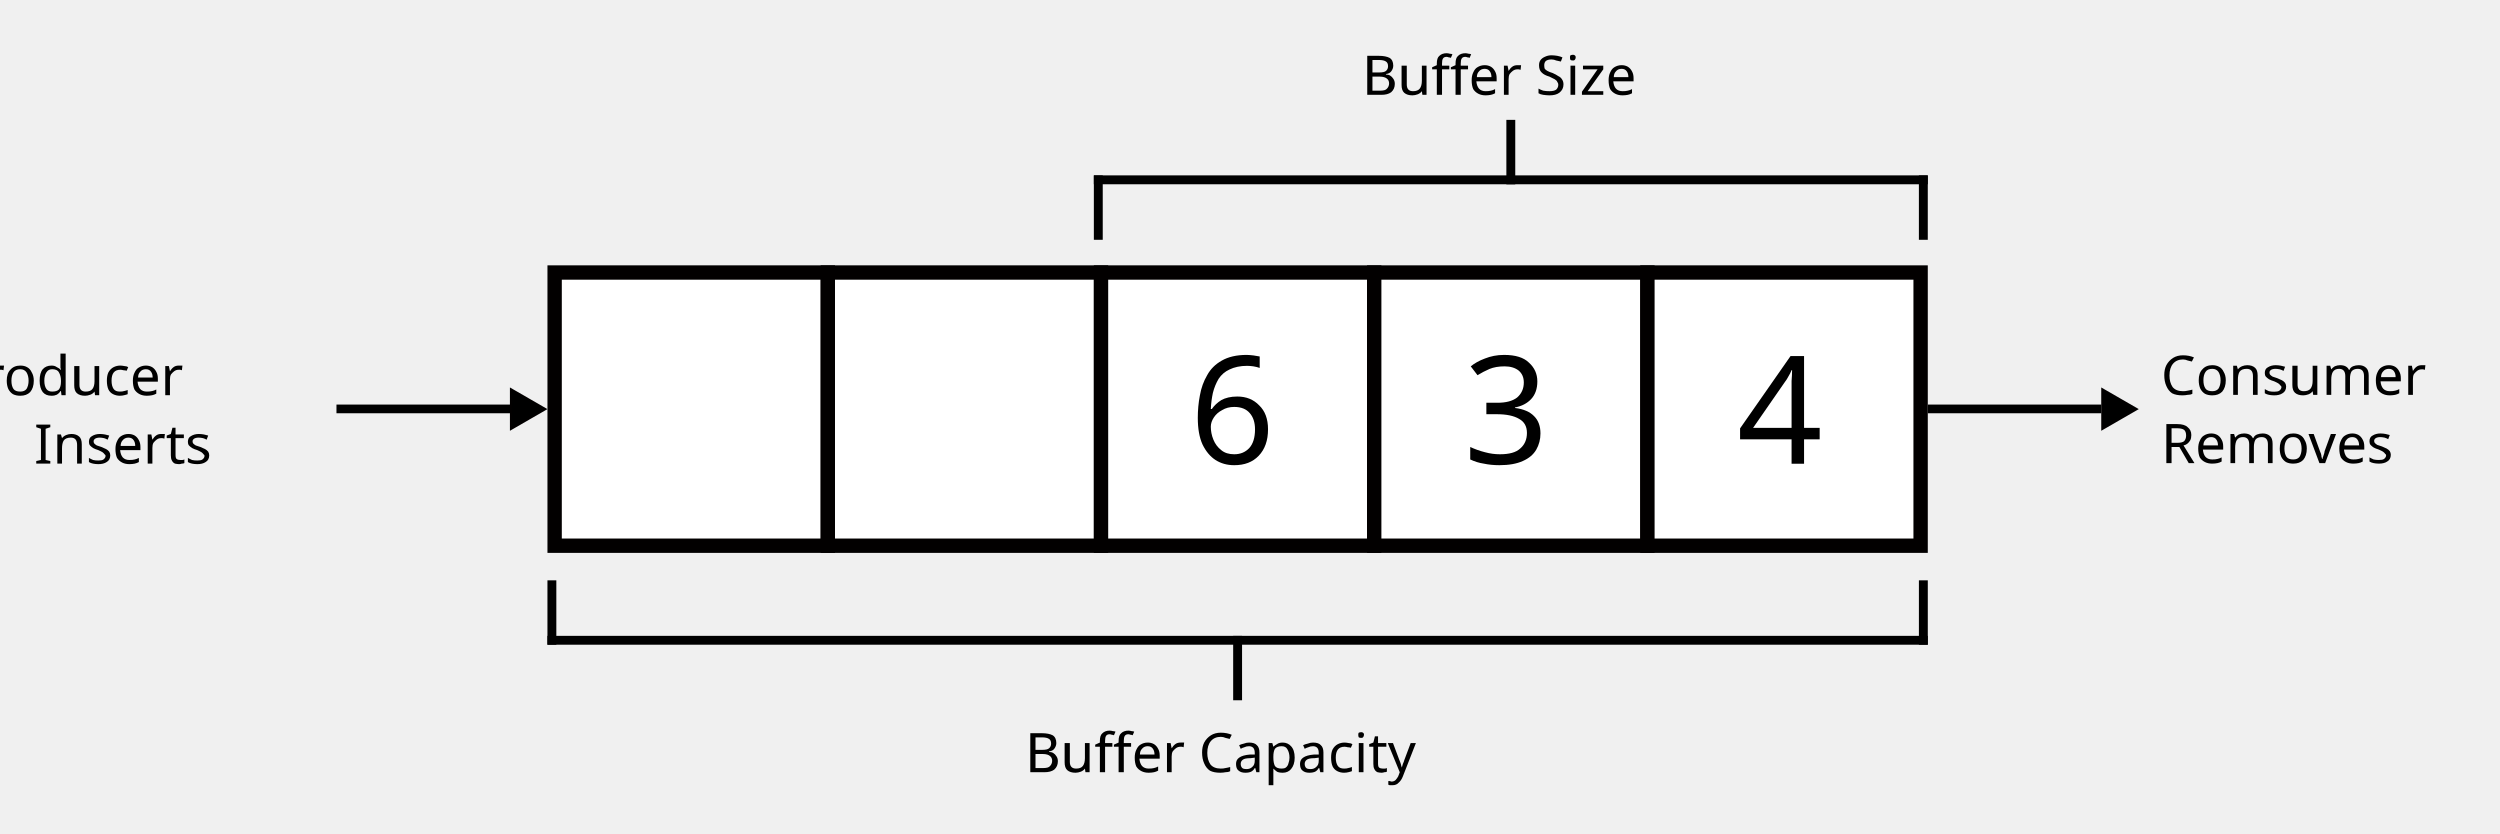
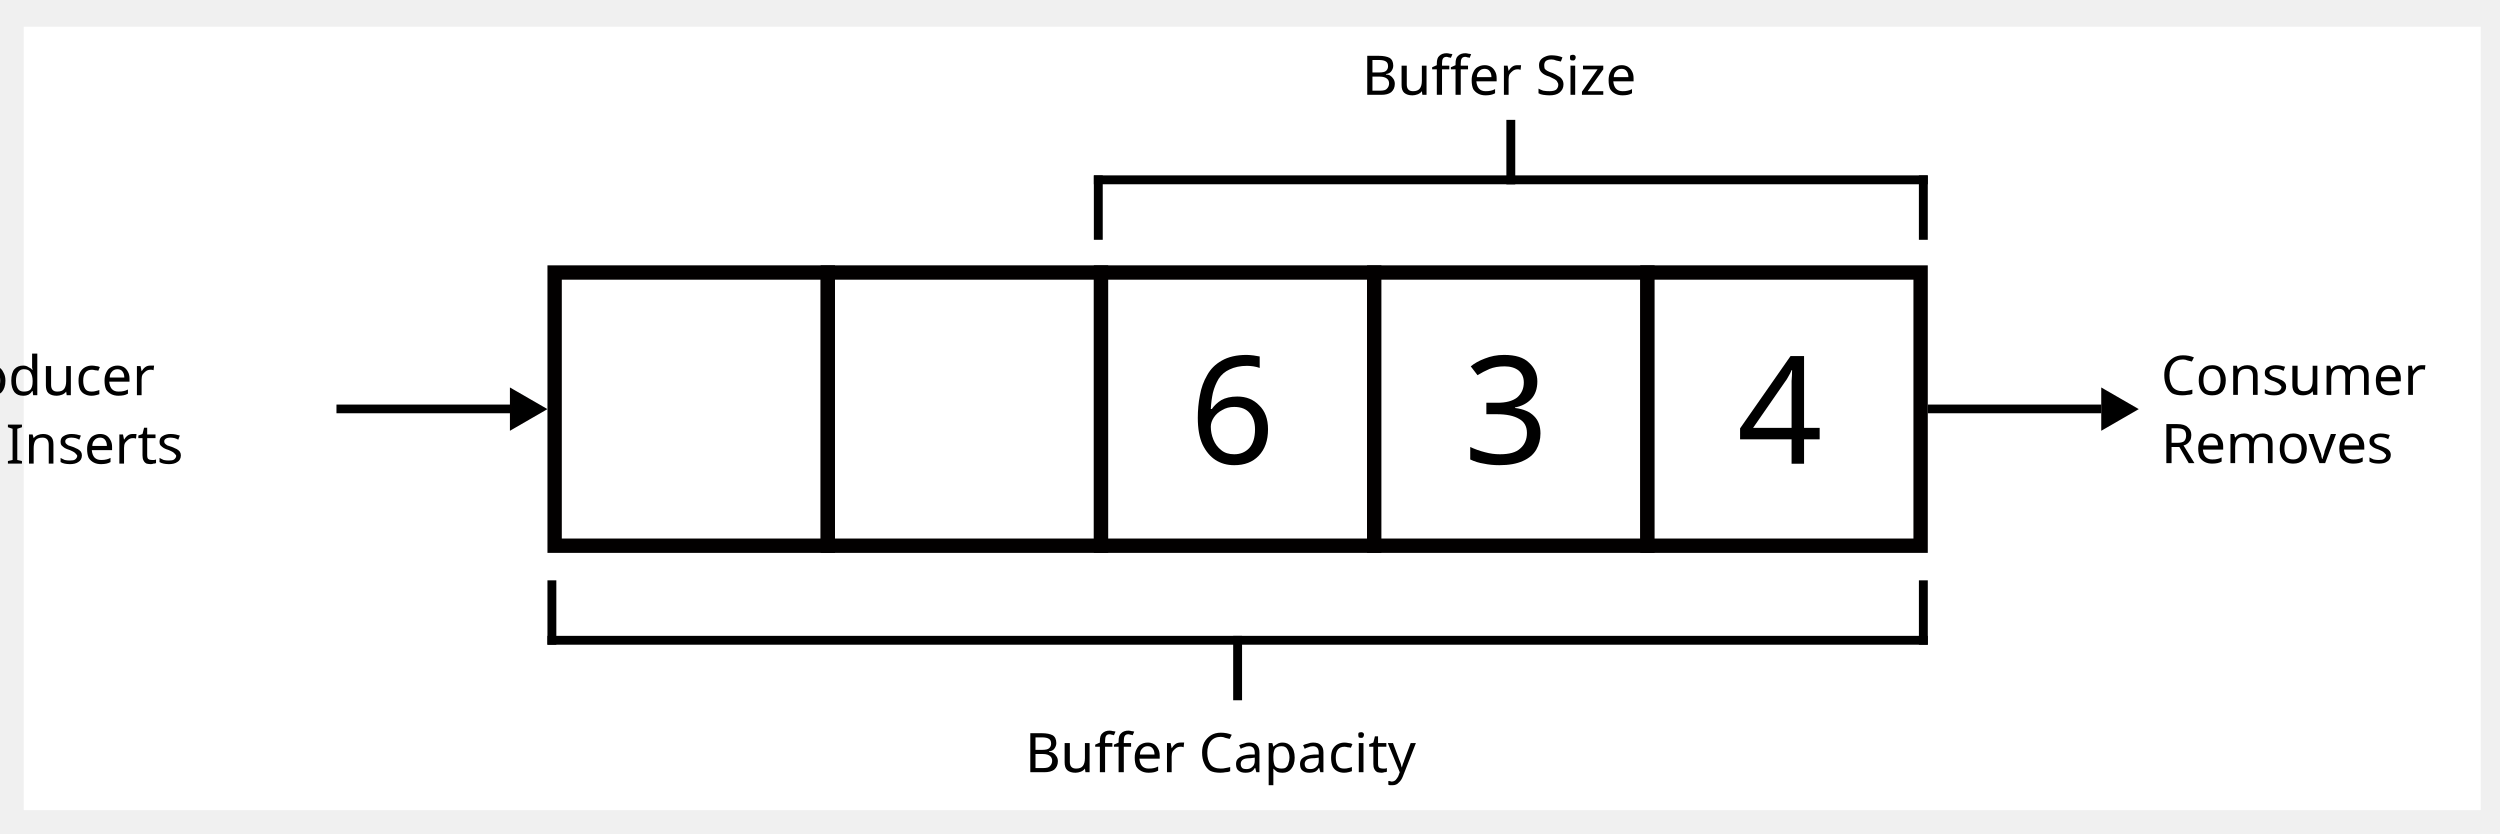
- <svg xmlns="http://www.w3.org/2000/svg" id="svg8" version="1.1" viewBox="0 0 210 70" height="70mm" width="210mm">
+ <svg xmlns="http://www.w3.org/2000/svg" width="210mm" height="70mm" viewBox="0 0 210 70" version="1.1" id="svg8">
  <defs id="defs2" />
  <g id="layer1">
-     <g transform="matrix(2.79643,0,0,2.79643,-163.0685,-158.7935)" id="g6269">
-       <g id="g5945">
-         <g transform="matrix(0.2872241,0,0,0.2872241,66.29455,50.03287)" id="g5910">
-           <rect style="fill:#ffffff;fill-opacity:1;stroke:#020000;stroke-width:1.5;stroke-linecap:butt;stroke-miterlimit:4;stroke-dasharray:none;stroke-dashoffset:0;stroke-opacity:1" id="rect881" width="28.571" height="28.571" x="30.216" y="52.006" />
-           <rect y="52.006" x="58.787" height="28.571" width="28.571" id="rect881-9" style="fill:#ffffff;fill-opacity:1;stroke:#020000;stroke-width:1.5;stroke-linecap:butt;stroke-miterlimit:4;stroke-dasharray:none;stroke-dashoffset:0;stroke-opacity:1" />
-           <rect y="52.006" x="87.358" height="28.571" width="28.571" id="rect881-0" style="fill:#ffffff;fill-opacity:1;stroke:#020000;stroke-width:1.5;stroke-linecap:butt;stroke-miterlimit:4;stroke-dasharray:none;stroke-dashoffset:0;stroke-opacity:1" />
-           <rect style="fill:#ffffff;fill-opacity:1;stroke:#020000;stroke-width:1.5;stroke-linecap:butt;stroke-miterlimit:4;stroke-dasharray:none;stroke-dashoffset:0;stroke-opacity:1" id="rect881-0-6" width="28.571" height="28.571" x="115.93" y="52.006" />
-           <rect style="opacity:1;fill:#ffffff;fill-opacity:1;stroke:#020000;stroke-width:1.5;stroke-linecap:butt;stroke-miterlimit:4;stroke-dasharray:none;stroke-dashoffset:0;stroke-opacity:1" id="rect881-0-4" width="28.571" height="28.571" x="144.501" y="52.006" />
+     <g id="g1134">
+       <rect style="fill:#ffffff;fill-opacity:1;stroke:none;stroke-width:0.506;stroke-miterlimit:4;stroke-dasharray:none;stroke-opacity:1" id="rect1087" width="206.387" height="65.805" x="1.994" y="2.244" />
+       <g transform="matrix(2.79643,0,0,2.79643,-163.0685,-158.7935)" id="g6269">
+         <g id="g5945">
+           <g transform="matrix(0.2872241,0,0,0.2872241,66.29455,50.03287)" id="g5910">
+             <rect style="fill:#ffffff;fill-opacity:1;stroke:#020000;stroke-width:1.5;stroke-linecap:butt;stroke-miterlimit:4;stroke-dasharray:none;stroke-dashoffset:0;stroke-opacity:1" id="rect881" width="28.571" height="28.571" x="30.216" y="52.006" />
+             <rect y="52.006" x="58.787" height="28.571" width="28.571" id="rect881-9" style="fill:#ffffff;fill-opacity:1;stroke:#020000;stroke-width:1.5;stroke-linecap:butt;stroke-miterlimit:4;stroke-dasharray:none;stroke-dashoffset:0;stroke-opacity:1" />
+             <rect y="52.006" x="87.358" height="28.571" width="28.571" id="rect881-0" style="fill:#ffffff;fill-opacity:1;stroke:#020000;stroke-width:1.5;stroke-linecap:butt;stroke-miterlimit:4;stroke-dasharray:none;stroke-dashoffset:0;stroke-opacity:1" />
+             <rect style="fill:#ffffff;fill-opacity:1;stroke:#020000;stroke-width:1.5;stroke-linecap:butt;stroke-miterlimit:4;stroke-dasharray:none;stroke-dashoffset:0;stroke-opacity:1" id="rect881-0-6" width="28.571" height="28.571" x="115.93" y="52.006" />
+             <rect style="opacity:1;fill:#ffffff;fill-opacity:1;stroke:#020000;stroke-width:1.5;stroke-linecap:butt;stroke-miterlimit:4;stroke-dasharray:none;stroke-dashoffset:0;stroke-opacity:1" id="rect881-0-4" width="28.571" height="28.571" x="144.501" y="52.006" />
+           </g>
+           <g transform="matrix(0.2872241,0,0,0.2872241,66.14817,49.67119)" id="g5903">
+             <path d="m 215.875,88.063 -14.335,-5.71 -14.335,-5.71 12.113,-9.56 12.113,-9.56 2.222,15.27 z" style="fill:#000000;fill-opacity:1;stroke:#020000;stroke-width:1.5;stroke-linecap:butt;stroke-miterlimit:4;stroke-dasharray:none;stroke-dashoffset:0;stroke-opacity:1" id="path5877" transform="matrix(-0.1340587,-0.01948154,0.01948154,-0.1340587,219.7979,81.47203)" />
+             <rect style="fill:#000000;fill-opacity:1;stroke:#000000;stroke-width:0.487;stroke-linecap:butt;stroke-miterlimit:4;stroke-dasharray:none;stroke-dashoffset:0;stroke-opacity:1" id="rect5887" width="17.661" height="0.422" x="174.576" y="67.319" />
+           </g>
+           <g id="g5903-1" transform="matrix(0.2872241,0,0,0.2872241,18.34757,49.67119)">
+             <path transform="matrix(-0.1340587,-0.01948154,0.01948154,-0.1340587,219.7979,81.47203)" id="path5877-6" style="fill:#000000;fill-opacity:1;stroke:#020000;stroke-width:1.5;stroke-linecap:butt;stroke-miterlimit:4;stroke-dasharray:none;stroke-dashoffset:0;stroke-opacity:1" d="m 215.875,88.063 -14.335,-5.71 -14.335,-5.71 12.113,-9.56 12.113,-9.56 2.222,15.27 z" />
+             <rect y="67.319" x="174.576" height="0.422" width="17.661" id="rect5887-6" style="fill:#000000;fill-opacity:1;stroke:#000000;stroke-width:0.487;stroke-linecap:butt;stroke-miterlimit:4;stroke-dasharray:none;stroke-dashoffset:0;stroke-opacity:1" />
+           </g>
        </g>
-         <g transform="matrix(0.2872241,0,0,0.2872241,66.14817,49.67119)" id="g5903">
-           <path d="m 215.875,88.063 -14.335,-5.71 -14.335,-5.71 12.113,-9.56 12.113,-9.56 2.222,15.27 z" style="fill:#000000;fill-opacity:1;stroke:#020000;stroke-width:1.5;stroke-linecap:butt;stroke-miterlimit:4;stroke-dasharray:none;stroke-dashoffset:0;stroke-opacity:1" id="path5877" transform="matrix(-0.1340587,-0.01948154,0.01948154,-0.1340587,219.7979,81.47203)" />
-           <rect style="fill:#000000;fill-opacity:1;stroke:#000000;stroke-width:0.487;stroke-linecap:butt;stroke-miterlimit:4;stroke-dasharray:none;stroke-dashoffset:0;stroke-opacity:1" id="rect5887" width="17.661" height="0.422" x="174.576" y="67.319" />
+         <text xml:space="preserve" style="font-style:normal;font-variant:normal;font-weight:normal;font-stretch:normal;font-size:1.636px;line-height:1.25;font-family:Sagar;-inkscape-font-specification:'Sagar, Normal';font-variant-ligatures:normal;font-variant-caps:normal;font-variant-numeric:normal;font-variant-east-asian:normal;fill:#000000;fill-opacity:1;stroke:none;stroke-width:0.068" x="123.231" y="68.642" id="text5949">
+           <tspan id="tspan5951" x="123.231" y="68.642" style="stroke-width:0.068">Consumer</tspan>
+           <tspan id="tspan5953" x="123.231" y="70.695" style="stroke-width:0.068">Removes</tspan>
+         </text>
+         <text id="text5949-0" y="68.657" x="67.634" style="font-style:normal;font-variant:normal;font-weight:normal;font-stretch:normal;font-size:1.636px;line-height:1.25;font-family:Sagar;-inkscape-font-specification:'Sagar, Normal';font-variant-ligatures:normal;font-variant-caps:normal;font-variant-numeric:normal;font-variant-east-asian:normal;fill:#000000;fill-opacity:1;stroke:none;stroke-width:0.068" xml:space="preserve">
+           <tspan style="text-align:end;text-anchor:end;stroke-width:0.068" y="68.657" x="67.634" id="tspan5953-7">Producer</tspan>
+           <tspan style="text-align:end;text-anchor:end;stroke-width:0.068" y="70.71" x="67.634" id="tspan5978">Inserts</tspan>
+         </text>
+         <text xml:space="preserve" style="font-style:normal;font-variant:normal;font-weight:normal;font-stretch:normal;font-size:4.497px;line-height:1.25;font-family:sans-serif;-inkscape-font-specification:'sans-serif, Normal';font-variant-ligatures:normal;font-variant-caps:normal;font-variant-numeric:normal;font-variant-east-asian:normal;fill:#000000;fill-opacity:1;stroke:none;stroke-width:0.675" x="110.488" y="70.713" id="text5982">
+           <tspan id="tspan5980" x="110.488" y="70.713" style="font-style:normal;font-variant:normal;font-weight:normal;font-stretch:normal;font-size:4.497px;font-family:sans-serif;-inkscape-font-specification:'sans-serif, Normal';font-variant-ligatures:normal;font-variant-caps:normal;font-variant-numeric:normal;font-variant-east-asian:normal;stroke-width:0.675">4</tspan>
+         </text>
+         <text id="text5982-9" y="70.711" x="102.274" style="font-style:normal;font-variant:normal;font-weight:normal;font-stretch:normal;font-size:4.497px;line-height:1.25;font-family:sans-serif;-inkscape-font-specification:'sans-serif, Normal';font-variant-ligatures:normal;font-variant-caps:normal;font-variant-numeric:normal;font-variant-east-asian:normal;fill:#000000;fill-opacity:1;stroke:none;stroke-width:0.675" xml:space="preserve">
+           <tspan style="font-style:normal;font-variant:normal;font-weight:normal;font-stretch:normal;font-size:4.497px;font-family:sans-serif;-inkscape-font-specification:'sans-serif, Normal';font-variant-ligatures:normal;font-variant-caps:normal;font-variant-numeric:normal;font-variant-east-asian:normal;stroke-width:0.675" y="70.711" x="102.274" id="tspan5980-1">3</tspan>
+         </text>
+         <text id="text5982-3" y="70.711" x="94.043" style="font-style:normal;font-variant:normal;font-weight:normal;font-stretch:normal;font-size:4.497px;line-height:1.25;font-family:sans-serif;-inkscape-font-specification:'sans-serif, Normal';font-variant-ligatures:normal;font-variant-caps:normal;font-variant-numeric:normal;font-variant-east-asian:normal;fill:#000000;fill-opacity:1;stroke:none;stroke-width:0.675" xml:space="preserve">
+           <tspan style="font-style:normal;font-variant:normal;font-weight:normal;font-stretch:normal;font-size:4.497px;font-family:sans-serif;-inkscape-font-specification:'sans-serif, Normal';font-variant-ligatures:normal;font-variant-caps:normal;font-variant-numeric:normal;font-variant-east-asian:normal;stroke-width:0.675" y="70.711" x="94.043" id="tspan5980-2">6</tspan>
+         </text>
+         <text id="text5949-4" y="79.981" x="89.105" style="font-style:normal;font-variant:normal;font-weight:normal;font-stretch:normal;font-size:1.636px;line-height:1.25;font-family:Sagar;-inkscape-font-specification:'Sagar, Normal';font-variant-ligatures:normal;font-variant-caps:normal;font-variant-numeric:normal;font-variant-east-asian:normal;fill:#000000;fill-opacity:1;stroke:none;stroke-width:0.068" xml:space="preserve">
+           <tspan style="stroke-width:0.068" y="79.981" x="89.105" id="tspan5953-3">Buffer Capacity</tspan>
+         </text>
+         <text xml:space="preserve" style="font-style:normal;font-variant:normal;font-weight:normal;font-stretch:normal;font-size:1.636px;line-height:1.25;font-family:Sagar;-inkscape-font-specification:'Sagar, Normal';font-variant-ligatures:normal;font-variant-caps:normal;font-variant-numeric:normal;font-variant-east-asian:normal;fill:#000000;fill-opacity:1;stroke:none;stroke-width:0.068" x="99.225" y="59.633" id="text5949-4-3">
+           <tspan x="99.225" y="59.633" style="stroke-width:0.068" id="tspan6051">Buffer Size</tspan>
+         </text>
+         <g id="g6143" transform="translate(-0.1721078)">
+           <g transform="translate(-3.354592,-2.022286)" id="g6120">
+             <g id="g6114" transform="translate(5.402592,2.018102)">
+               <rect style="fill:#000000;fill-opacity:1;stroke:#000000;stroke-width:0.227;stroke-linecap:butt;stroke-miterlimit:4;stroke-dasharray:none;stroke-dashoffset:0;stroke-opacity:1" id="rect5887-2" width="41.236" height="0.039" x="72.995" y="76.002" />
+               <rect transform="rotate(-90)" y="72.931" x="-76.106" height="0.168" width="1.836" id="rect5887-2-0" style="fill:#000000;fill-opacity:1;stroke:#000000;stroke-width:0.099;stroke-linecap:butt;stroke-miterlimit:4;stroke-dasharray:none;stroke-dashoffset:0;stroke-opacity:1" />
+             </g>
+             <rect transform="rotate(-90)" y="119.53" x="-78.124" height="0.168" width="1.836" id="rect5887-2-0-4" style="fill:#000000;fill-opacity:1;stroke:#000000;stroke-width:0.099;stroke-linecap:butt;stroke-miterlimit:4;stroke-dasharray:none;stroke-dashoffset:0;stroke-opacity:1" />
+           </g>
+           <rect style="fill:#000000;fill-opacity:1;stroke:#000000;stroke-width:0.099;stroke-linecap:butt;stroke-miterlimit:4;stroke-dasharray:none;stroke-dashoffset:0;stroke-opacity:1" id="rect5887-2-0-4-8" width="1.836" height="0.168" x="-77.77" y="95.577" transform="rotate(-90)" />
        </g>
-         <g id="g5903-1" transform="matrix(0.2872241,0,0,0.2872241,18.34757,49.67119)">
-           <path transform="matrix(-0.1340587,-0.01948154,0.01948154,-0.1340587,219.7979,81.47203)" id="path5877-6" style="fill:#000000;fill-opacity:1;stroke:#020000;stroke-width:1.5;stroke-linecap:butt;stroke-miterlimit:4;stroke-dasharray:none;stroke-dashoffset:0;stroke-opacity:1" d="m 215.875,88.063 -14.335,-5.71 -14.335,-5.71 12.113,-9.56 12.113,-9.56 2.222,15.27 z" />
-           <rect y="67.319" x="174.576" height="0.422" width="17.661" id="rect5887-6" style="fill:#000000;fill-opacity:1;stroke:#000000;stroke-width:0.487;stroke-linecap:butt;stroke-miterlimit:4;stroke-dasharray:none;stroke-dashoffset:0;stroke-opacity:1" />
+         <g id="g6206" transform="translate(6.690312,0.1889881)">
+           <g transform="translate(-7.53828)" id="g6198">
+             <g id="g6192" transform="translate(-0.6682243)">
+               <rect transform="scale(-1)" y="-62.025" x="-117.631" height="0.056" width="24.839" id="rect5887-2-03" style="fill:#000000;fill-opacity:1;stroke:#000000;stroke-width:0.211;stroke-linecap:butt;stroke-miterlimit:4;stroke-dasharray:none;stroke-dashoffset:0;stroke-opacity:1" />
+               <rect style="fill:#000000;fill-opacity:1;stroke:#000000;stroke-width:0.099;stroke-linecap:butt;stroke-miterlimit:4;stroke-dasharray:none;stroke-dashoffset:0;stroke-opacity:1" id="rect5887-2-0-7" width="1.836" height="0.168" x="61.913" y="-117.687" transform="rotate(90)" />
+             </g>
+             <rect style="fill:#000000;fill-opacity:1;stroke:#000000;stroke-width:0.099;stroke-linecap:butt;stroke-miterlimit:4;stroke-dasharray:none;stroke-dashoffset:0;stroke-opacity:1" id="rect5887-2-0-4-5" width="1.836" height="0.168" x="61.913" y="-92.236" transform="rotate(90)" />
+           </g>
+           <rect transform="rotate(90)" y="-97.089" x="60.246" height="0.168" width="1.836" id="rect5887-2-0-4-8-6" style="fill:#000000;fill-opacity:1;stroke:#000000;stroke-width:0.099;stroke-linecap:butt;stroke-miterlimit:4;stroke-dasharray:none;stroke-dashoffset:0;stroke-opacity:1" />
        </g>
-       </g>
-       <text xml:space="preserve" style="font-style:normal;font-variant:normal;font-weight:normal;font-stretch:normal;font-size:1.636px;line-height:1.25;font-family:Sagar;-inkscape-font-specification:'Sagar, Normal';font-variant-ligatures:normal;font-variant-caps:normal;font-variant-numeric:normal;font-variant-east-asian:normal;fill:#000000;fill-opacity:1;stroke:none;stroke-width:0.068" x="123.231" y="68.642" id="text5949">
-         <tspan id="tspan5951" x="123.231" y="68.642" style="stroke-width:0.068">Consumer</tspan>
-         <tspan id="tspan5953" x="123.231" y="70.695" style="stroke-width:0.068">Removes</tspan>
-       </text>
-       <text id="text5949-0" y="68.657" x="67.634" style="font-style:normal;font-variant:normal;font-weight:normal;font-stretch:normal;font-size:1.636px;line-height:1.25;font-family:Sagar;-inkscape-font-specification:'Sagar, Normal';font-variant-ligatures:normal;font-variant-caps:normal;font-variant-numeric:normal;font-variant-east-asian:normal;fill:#000000;fill-opacity:1;stroke:none;stroke-width:0.068" xml:space="preserve">
-         <tspan style="text-align:end;text-anchor:end;stroke-width:0.068" y="68.657" x="67.634" id="tspan5953-7">Producer</tspan>
-         <tspan style="text-align:end;text-anchor:end;stroke-width:0.068" y="70.71" x="67.634" id="tspan5978">Inserts</tspan>
-       </text>
-       <text xml:space="preserve" style="font-style:normal;font-variant:normal;font-weight:normal;font-stretch:normal;font-size:4.497px;line-height:1.25;font-family:sans-serif;-inkscape-font-specification:'sans-serif, Normal';font-variant-ligatures:normal;font-variant-caps:normal;font-variant-numeric:normal;font-variant-east-asian:normal;fill:#000000;fill-opacity:1;stroke:none;stroke-width:0.675" x="110.488" y="70.713" id="text5982">
-         <tspan id="tspan5980" x="110.488" y="70.713" style="font-style:normal;font-variant:normal;font-weight:normal;font-stretch:normal;font-size:4.497px;font-family:sans-serif;-inkscape-font-specification:'sans-serif, Normal';font-variant-ligatures:normal;font-variant-caps:normal;font-variant-numeric:normal;font-variant-east-asian:normal;stroke-width:0.675">4</tspan>
-       </text>
-       <text id="text5982-9" y="70.711" x="102.274" style="font-style:normal;font-variant:normal;font-weight:normal;font-stretch:normal;font-size:4.497px;line-height:1.25;font-family:sans-serif;-inkscape-font-specification:'sans-serif, Normal';font-variant-ligatures:normal;font-variant-caps:normal;font-variant-numeric:normal;font-variant-east-asian:normal;fill:#000000;fill-opacity:1;stroke:none;stroke-width:0.675" xml:space="preserve">
-         <tspan style="font-style:normal;font-variant:normal;font-weight:normal;font-stretch:normal;font-size:4.497px;font-family:sans-serif;-inkscape-font-specification:'sans-serif, Normal';font-variant-ligatures:normal;font-variant-caps:normal;font-variant-numeric:normal;font-variant-east-asian:normal;stroke-width:0.675" y="70.711" x="102.274" id="tspan5980-1">3</tspan>
-       </text>
-       <text id="text5982-3" y="70.711" x="94.043" style="font-style:normal;font-variant:normal;font-weight:normal;font-stretch:normal;font-size:4.497px;line-height:1.25;font-family:sans-serif;-inkscape-font-specification:'sans-serif, Normal';font-variant-ligatures:normal;font-variant-caps:normal;font-variant-numeric:normal;font-variant-east-asian:normal;fill:#000000;fill-opacity:1;stroke:none;stroke-width:0.675" xml:space="preserve">
-         <tspan style="font-style:normal;font-variant:normal;font-weight:normal;font-stretch:normal;font-size:4.497px;font-family:sans-serif;-inkscape-font-specification:'sans-serif, Normal';font-variant-ligatures:normal;font-variant-caps:normal;font-variant-numeric:normal;font-variant-east-asian:normal;stroke-width:0.675" y="70.711" x="94.043" id="tspan5980-2">6</tspan>
-       </text>
-       <text id="text5949-4" y="79.981" x="89.105" style="font-style:normal;font-variant:normal;font-weight:normal;font-stretch:normal;font-size:1.636px;line-height:1.25;font-family:Sagar;-inkscape-font-specification:'Sagar, Normal';font-variant-ligatures:normal;font-variant-caps:normal;font-variant-numeric:normal;font-variant-east-asian:normal;fill:#000000;fill-opacity:1;stroke:none;stroke-width:0.068" xml:space="preserve">
-         <tspan style="stroke-width:0.068" y="79.981" x="89.105" id="tspan5953-3">Buffer Capacity</tspan>
-       </text>
-       <text xml:space="preserve" style="font-style:normal;font-variant:normal;font-weight:normal;font-stretch:normal;font-size:1.636px;line-height:1.25;font-family:Sagar;-inkscape-font-specification:'Sagar, Normal';font-variant-ligatures:normal;font-variant-caps:normal;font-variant-numeric:normal;font-variant-east-asian:normal;fill:#000000;fill-opacity:1;stroke:none;stroke-width:0.068" x="99.225" y="59.633" id="text5949-4-3">
-         <tspan x="99.225" y="59.633" style="stroke-width:0.068" id="tspan6051">Buffer Size</tspan>
-       </text>
-       <g id="g6143" transform="translate(-0.1721078)">
-         <g transform="translate(-3.354592,-2.022286)" id="g6120">
-           <g id="g6114" transform="translate(5.402592,2.018102)">
-             <rect style="fill:#000000;fill-opacity:1;stroke:#000000;stroke-width:0.227;stroke-linecap:butt;stroke-miterlimit:4;stroke-dasharray:none;stroke-dashoffset:0;stroke-opacity:1" id="rect5887-2" width="41.236" height="0.039" x="72.995" y="76.002" />
-             <rect transform="rotate(-90)" y="72.931" x="-76.106" height="0.168" width="1.836" id="rect5887-2-0" style="fill:#000000;fill-opacity:1;stroke:#000000;stroke-width:0.099;stroke-linecap:butt;stroke-miterlimit:4;stroke-dasharray:none;stroke-dashoffset:0;stroke-opacity:1" />
-           </g>
-           <rect transform="rotate(-90)" y="119.53" x="-78.124" height="0.168" width="1.836" id="rect5887-2-0-4" style="fill:#000000;fill-opacity:1;stroke:#000000;stroke-width:0.099;stroke-linecap:butt;stroke-miterlimit:4;stroke-dasharray:none;stroke-dashoffset:0;stroke-opacity:1" />
-         </g>
-         <rect style="fill:#000000;fill-opacity:1;stroke:#000000;stroke-width:0.099;stroke-linecap:butt;stroke-miterlimit:4;stroke-dasharray:none;stroke-dashoffset:0;stroke-opacity:1" id="rect5887-2-0-4-8" width="1.836" height="0.168" x="-77.77" y="95.577" transform="rotate(-90)" />
-       </g>
-       <g id="g6206" transform="translate(6.690312,0.1889881)">
-         <g transform="translate(-7.53828)" id="g6198">
-           <g id="g6192" transform="translate(-0.6682243)">
-             <rect transform="scale(-1)" y="-62.025" x="-117.631" height="0.056" width="24.839" id="rect5887-2-03" style="fill:#000000;fill-opacity:1;stroke:#000000;stroke-width:0.211;stroke-linecap:butt;stroke-miterlimit:4;stroke-dasharray:none;stroke-dashoffset:0;stroke-opacity:1" />
-             <rect style="fill:#000000;fill-opacity:1;stroke:#000000;stroke-width:0.099;stroke-linecap:butt;stroke-miterlimit:4;stroke-dasharray:none;stroke-dashoffset:0;stroke-opacity:1" id="rect5887-2-0-7" width="1.836" height="0.168" x="61.913" y="-117.687" transform="rotate(90)" />
-           </g>
-           <rect style="fill:#000000;fill-opacity:1;stroke:#000000;stroke-width:0.099;stroke-linecap:butt;stroke-miterlimit:4;stroke-dasharray:none;stroke-dashoffset:0;stroke-opacity:1" id="rect5887-2-0-4-5" width="1.836" height="0.168" x="61.913" y="-92.236" transform="rotate(90)" />
-         </g>
-         <rect transform="rotate(90)" y="-97.089" x="60.246" height="0.168" width="1.836" id="rect5887-2-0-4-8-6" style="fill:#000000;fill-opacity:1;stroke:#000000;stroke-width:0.099;stroke-linecap:butt;stroke-miterlimit:4;stroke-dasharray:none;stroke-dashoffset:0;stroke-opacity:1" />
      </g>
    </g>
  </g>
</svg>
